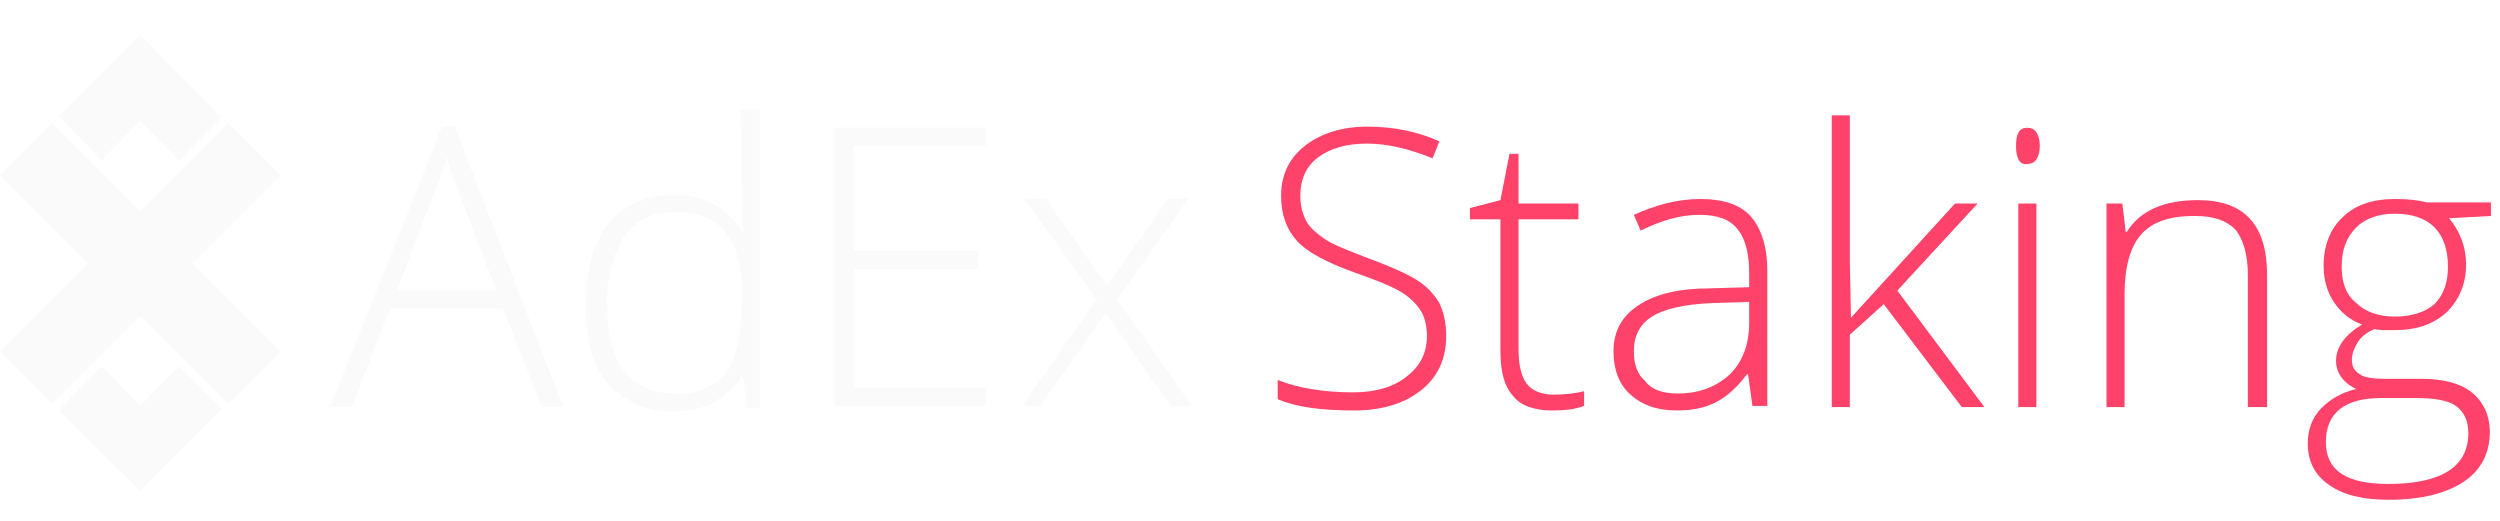
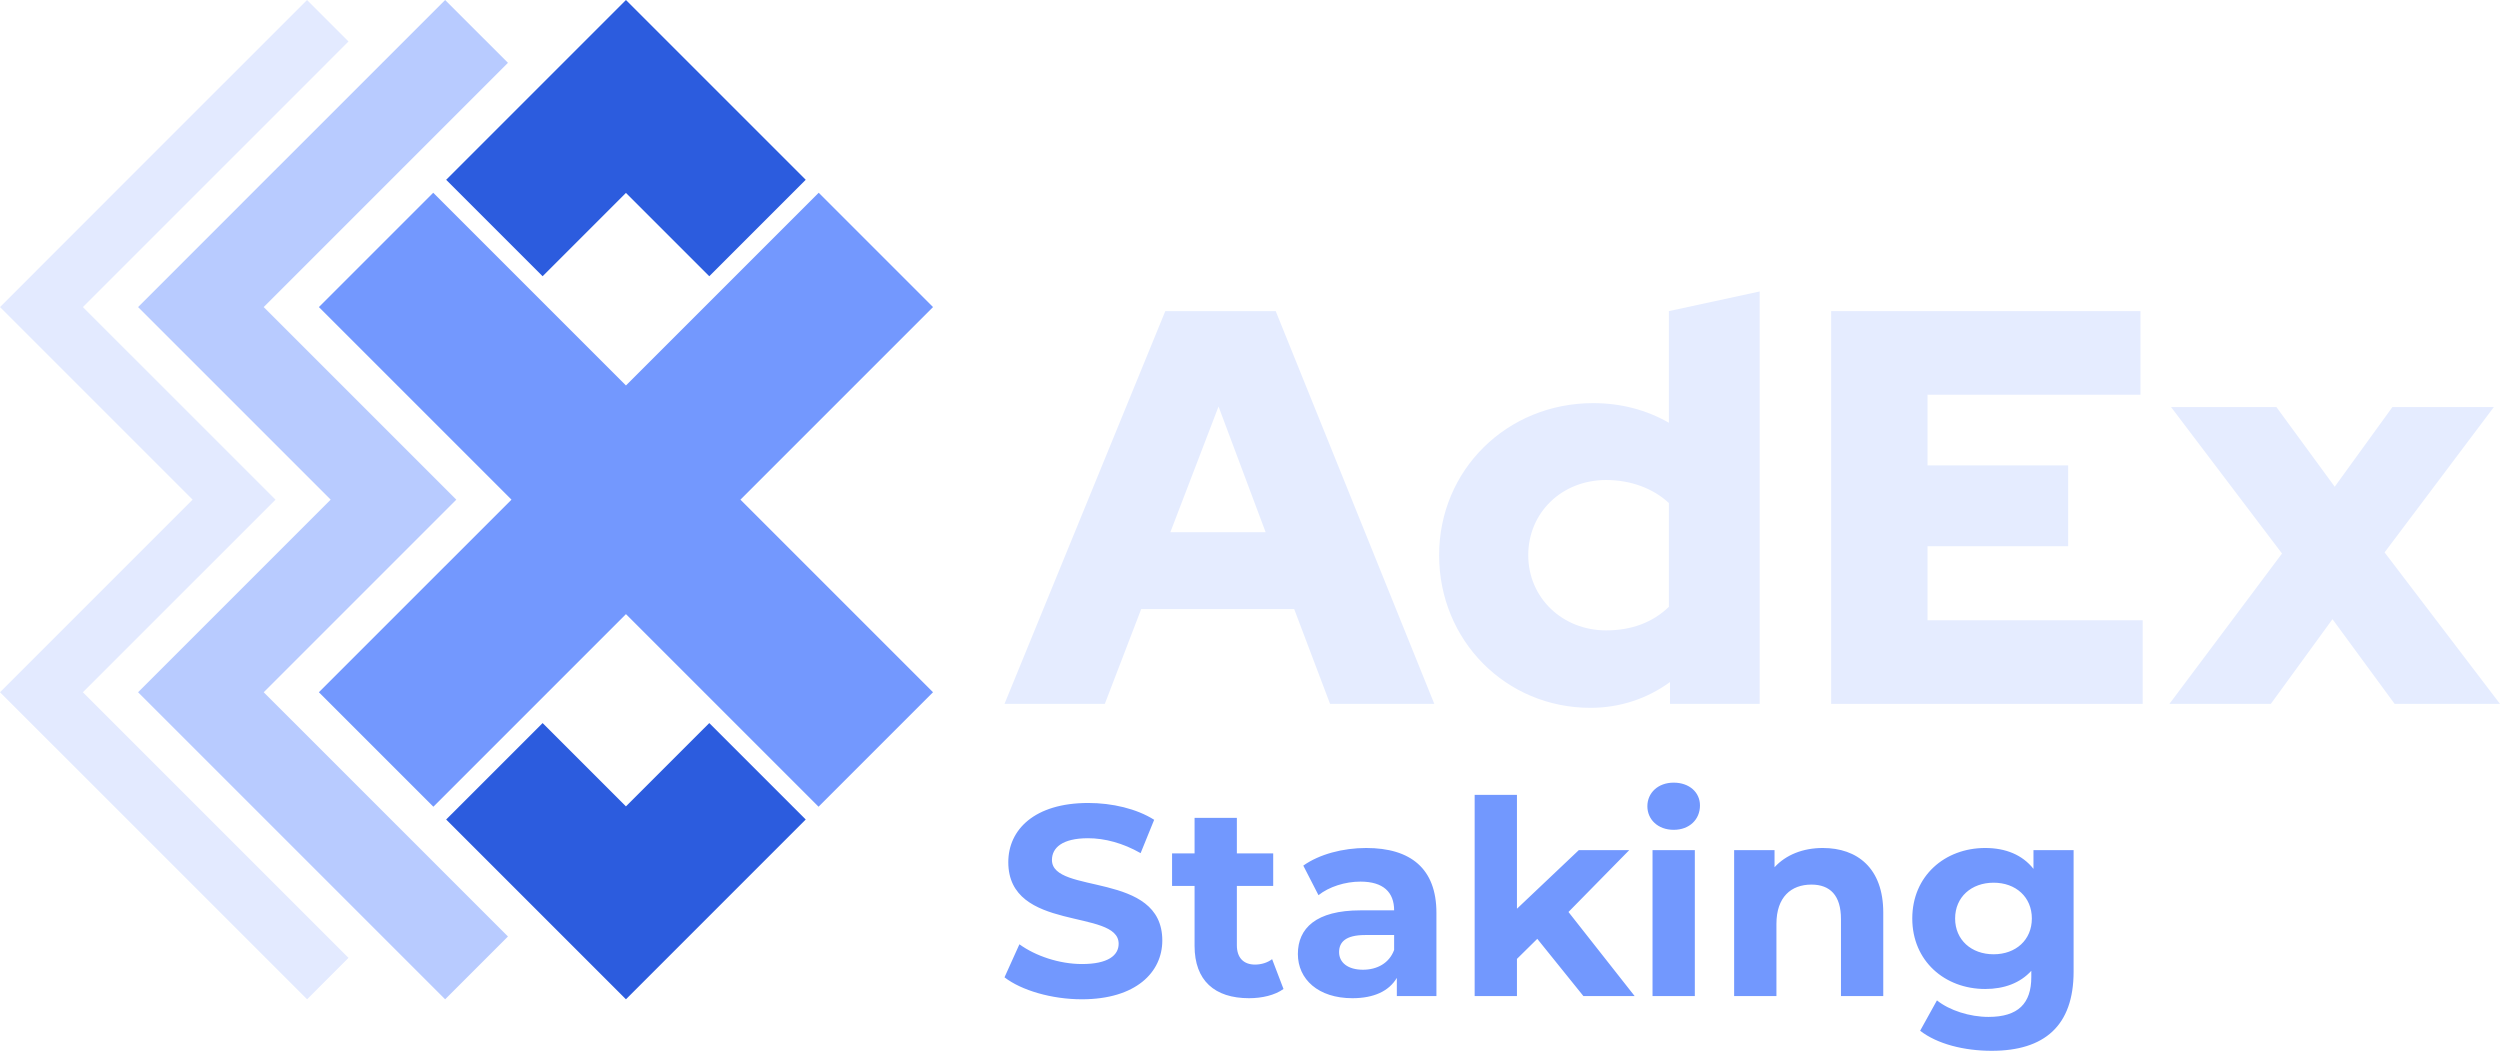
- <svg xmlns="http://www.w3.org/2000/svg" version="1.1" id="Layer_1" x="0px" y="0px" viewBox="0 0 221.1 46" style="enable-background:new 0 0 221.1 46;" xml:space="preserve">
-   <style type="text/css">
- 	.st0{fill:#FAFAFA;}
- 	.st1{enable-background:new    ;}
- 	.st2{fill:#FF4269;}
- </style>
-   <g transform="translate(-33.901 -31)">
-     <g transform="translate(33.901 34.083)">
-       <g transform="translate(0 0)">
-         <path class="st0" d="M24.8,28L17,20.2l7.8-7.8l-4.6-4.6l-7.8,7.8L4.6,7.8L0,12.4l7.8,7.8L0,28l4.6,4.6l7.8-7.8l7.8,7.8L24.8,28z" />
-         <path class="st0" d="M9.7,2.7L5.2,7.2L9,11.1l3.4-3.5l3.4,3.5l3.8-3.8l-4.5-4.5L12.4,0L9.7,2.7" />
-         <path class="st0" d="M9.7,37.7l-4.5-4.5L9,29.3l3.4,3.5l3.4-3.5l3.8,3.8l-4.5,4.5l-2.7,2.7L9.7,37.7" />
-         <path class="st0" d="M39.1,8.1l-9.9,24.8h1.9l3.4-8.7h10l3.4,8.7h1.9L40.2,8.1H39.1z M43.9,22.6h-8.8l3.4-8.9     c0.4-1,0.7-1.9,1-2.9c0.4,1.2,0.7,2.2,1,2.9L43.9,22.6z M65.6,13.2c0,1.4,0,2.7,0.1,4.2h-0.1c-0.6-1-1.5-1.9-2.6-2.5     c-1.1-0.5-2.2-0.8-3.4-0.7c-2.2-0.1-4.4,0.8-5.8,2.5c-1.3,1.7-2,4.1-2,7.3c0,3,0.7,5.3,2,6.9c1.5,1.6,3.6,2.5,5.8,2.4     c2.4,0.1,4.7-1.1,6-3.1h0.1l0.4,2.8h1.1V6.6h-1.7L65.6,13.2z M65.6,23.9c0,2.8-0.5,4.8-1.4,6c-1.1,1.3-2.8,2-4.5,1.8     c-4,0-6-2.6-6-7.8c-0.1-2.1,0.4-4.3,1.5-6.1c1-1.4,2.7-2.2,4.5-2.1c1.7-0.2,3.5,0.5,4.6,1.9c0.9,1.2,1.4,3.3,1.4,6.1L65.6,23.9z      M73.8,32.8h13.4v-1.6H75.5V20.7h11v-1.6h-11V9.8h11.7V8.2H73.8L73.8,32.8z M98.8,23.4l6.3-8.9h-1.8l-5.4,7.7l-5.4-7.7h-1.9     l6.4,8.9l-6.6,9.4H92l5.8-8.2l5.7,8.2h1.9L98.8,23.4z" />
-       </g>
+ <svg xmlns="http://www.w3.org/2000/svg" xml:space="preserve" width="124.835mm" height="52.471mm" version="1.1" shape-rendering="geometricPrecision" text-rendering="geometricPrecision" image-rendering="optimizeQuality" fill-rule="evenodd" clip-rule="evenodd" viewBox="0 0 12482.44 5246.61">
+   <g id="Layer_x0020_1">
+     <g id="_2406350902624">
+       <polygon fill="#7398FE" fill-opacity="0.2" points="-0,3456.34 961.63,2494.73 0.06,1533.2 635.47,897.61 689.46,843.62 695.44,837.64 1533.11,0 1740.08,206.97 413.97,1533.2 1375.55,2494.73 601.93,3268.33 413.9,3456.31 1740.05,4782.44 1533.11,4989.42 736.9,4193.17 " />
+       <polygon fill="#7398FE" fill-opacity="0.502" points="689.44,3456.34 1651.07,2494.73 689.49,1533.2 1373.21,849.28 1373.24,849.3 2222.54,0 2536.16,313.6 2012.13,837.64 2006.15,843.62 1952.15,897.61 1316.74,1533.2 2278.32,2494.73 1316.69,3456.34 2053.59,4193.17 2536.16,4675.76 2222.54,4989.42 1348.63,4115.47 " />
+       <polygon fill="#7398FE" points="1592.18,3456.33 2553.84,2494.73 1592.25,1533.19 2163.06,962.37 3125.37,1924.69 4087.77,962.37 4658.54,1533.19 3696.93,2494.73 4658.54,3456.33 4086.96,4027.9 3125.37,3066.28 2163.8,4027.94 " />
+       <polygon fill="#2C5CDE" points="2227.66,897.62 3125.3,0 4022.93,897.62 3541.37,1379.24 3125.3,963.18 2709.25,1379.24 " />
+       <polygon fill="#2C5CDE" points="2227.66,4091.76 3125.3,4989.42 4022.93,4091.76 3541.37,3610.23 3125.3,4026.24 2709.25,3610.23 " />
    </g>
-     <g class="st1">
-       <path class="st2" d="M161.8,60.7c0,2-0.7,3.6-2.2,4.8c-1.5,1.2-3.5,1.8-5.9,1.8c-3,0-5.2-0.3-6.8-1v-1.7c1.7,0.7,4,1.1,6.7,1.1    c2,0,3.6-0.5,4.7-1.4c1.2-0.9,1.8-2.1,1.8-3.6c0-0.9-0.2-1.7-0.6-2.3c-0.4-0.6-1-1.2-1.9-1.7s-2.2-1-3.9-1.6    c-2.5-0.9-4.2-1.8-5.1-2.8c-0.9-1-1.4-2.3-1.4-4c0-1.8,0.7-3.3,2.1-4.4c1.4-1.1,3.3-1.7,5.5-1.7c2.3,0,4.4,0.4,6.4,1.3l-0.6,1.5    c-2-0.8-3.9-1.3-5.8-1.3c-1.8,0-3.2,0.4-4.3,1.2s-1.6,2-1.6,3.4c0,0.9,0.2,1.6,0.5,2.2c0.3,0.6,0.9,1.1,1.6,1.6    c0.7,0.5,2,1,3.8,1.7c1.9,0.7,3.3,1.3,4.3,1.9c1,0.6,1.6,1.3,2.1,2.1C161.6,58.7,161.8,59.6,161.8,60.7z" />
-       <path class="st2" d="M171.3,65.9c1,0,1.9-0.1,2.7-0.3v1.3c-0.8,0.3-1.7,0.4-2.8,0.4c-1.6,0-2.8-0.4-3.5-1.3    c-0.8-0.9-1.1-2.2-1.1-4V50.4h-2.7v-1l2.7-0.7l0.8-4.1h0.8V49h5.3v1.4h-5.3v11.4c0,1.4,0.2,2.4,0.7,3.1S170.3,65.9,171.3,65.9z" />
-       <path class="st2" d="M188.9,67l-0.4-2.9h-0.1c-0.9,1.2-1.8,2-2.8,2.5c-1,0.5-2.1,0.7-3.4,0.7c-1.8,0-3.1-0.5-4.1-1.4    s-1.5-2.2-1.5-3.8c0-1.8,0.7-3.1,2.2-4.1c1.5-1,3.6-1.5,6.4-1.5l3.4-0.1v-1.2c0-1.7-0.3-3-1-3.9s-1.8-1.3-3.4-1.3    c-1.7,0-3.4,0.5-5.2,1.4l-0.6-1.4c2-0.9,3.9-1.4,5.9-1.4c2,0,3.5,0.5,4.4,1.5s1.5,2.6,1.5,4.8v12H188.9z M182.3,65.8    c1.9,0,3.4-0.6,4.6-1.7c1.1-1.1,1.7-2.6,1.7-4.6v-1.8l-3.2,0.1c-2.5,0.1-4.3,0.5-5.4,1.2c-1.1,0.7-1.6,1.7-1.6,3.1    c0,1.1,0.3,2,1,2.6C180,65.5,181,65.8,182.3,65.8z" />
-       <path class="st2" d="M197.6,59.1l9.2-10.1h2l-7.1,7.7l7.7,10.3h-2l-6.9-9.1l-3,2.7V67h-1.6V41.2h1.6v12.9L197.6,59.1L197.6,59.1z" />
-       <path class="st2" d="M212.2,43.9c0-1.1,0.3-1.6,1-1.6c0.3,0,0.6,0.1,0.8,0.4c0.2,0.3,0.3,0.7,0.3,1.2c0,0.5-0.1,0.9-0.3,1.2    c-0.2,0.3-0.5,0.4-0.8,0.4C212.5,45.6,212.2,45,212.2,43.9z M214,67h-1.6V49h1.6V67z" />
-       <path class="st2" d="M232.7,67V55.3c0-1.8-0.4-3.1-1.1-4c-0.8-0.8-1.9-1.2-3.6-1.2c-2.2,0-3.7,0.5-4.7,1.6c-1,1.1-1.5,2.9-1.5,5.3    v10h-1.6V49h1.4l0.3,2.5h0.1c1.2-1.9,3.3-2.8,6.3-2.8c4.1,0,6.1,2.2,6.1,6.6V67H232.7z" />
-       <path class="st2" d="M254.2,49v1.1l-3.7,0.2c1,1.2,1.5,2.6,1.5,4.1c0,1.7-0.6,3.1-1.7,4.2c-1.2,1.1-2.7,1.6-4.7,1.6    c-0.8,0-1.4,0-1.7-0.1c-0.7,0.3-1.2,0.7-1.5,1.2s-0.5,1-0.5,1.5c0,0.6,0.2,1,0.7,1.3c0.4,0.3,1.2,0.4,2.2,0.4h3.2    c2,0,3.5,0.4,4.5,1.2c1,0.8,1.6,2,1.6,3.5c0,1.9-0.8,3.4-2.3,4.4c-1.5,1-3.7,1.6-6.6,1.6c-2.3,0-4-0.4-5.3-1.3s-1.9-2.1-1.9-3.7    c0-1.2,0.4-2.3,1.2-3.1c0.8-0.8,1.8-1.4,3.1-1.7c-0.5-0.2-1-0.6-1.3-1c-0.3-0.4-0.5-0.9-0.5-1.5c0-1.2,0.8-2.3,2.3-3.2    c-1.1-0.4-1.9-1.1-2.5-2c-0.6-0.9-0.9-2-0.9-3.2c0-1.8,0.6-3.3,1.7-4.3c1.1-1.1,2.7-1.6,4.6-1.6c1.2,0,2.1,0.1,2.8,0.3H254.2z     M239.6,70.1c0,2.5,1.8,3.7,5.5,3.7c4.7,0,7.1-1.5,7.1-4.5c0-1.1-0.4-1.9-1.1-2.4s-1.9-0.7-3.6-0.7h-3    C241.3,66.2,239.6,67.5,239.6,70.1z M241,54.6c0,1.4,0.4,2.5,1.3,3.2c0.8,0.8,2,1.2,3.4,1.2c1.5,0,2.7-0.4,3.5-1.1    c0.8-0.8,1.2-1.9,1.2-3.3c0-1.5-0.4-2.7-1.2-3.5c-0.8-0.8-2-1.2-3.5-1.2c-1.4,0-2.6,0.4-3.4,1.2C241.4,52,241,53.1,241,54.6z" />
+     <g id="_2406350904736">
+       <path fill="#E5ECFF" fill-rule="nonzero" d="M5015.44 3514.46l500.84 0 181.71 -473.47 763.85 0 179.17 473.47 520.43 0 -791.88 -1961.14 -551.2 0 -802.91 1961.14zm828.11 -857.28l240.58 -627.58 235.1 627.58 -475.68 0z" />
+       <path fill="#E5ECFF" fill-rule="nonzero" d="M8338.33 3514.52l447.65 0 0 -2059.28 -453.25 98.13 0 557.4c-111.94,-64.37 -240.66,-97.99 -377.8,-97.99 -430.8,0 -769.44,333.36 -769.44,759.25 0,425.82 332.95,762.14 755.54,762.14 145.47,0 282.6,-44.88 397.31,-128.94l0 109.29zm-707.83 -742.49c0,-212.96 167.9,-375.38 388.89,-375.38 123.04,0 235.01,41.96 313.35,114.91l0 518.23c-81.08,78.5 -187.48,117.69 -313.35,117.69 -218.22,0 -388.89,-162.54 -388.89,-375.45z" />
+       <polygon fill="#E5ECFF" fill-rule="nonzero" points="9142.9,3514.46 10698.31,3514.46 10698.31,3097 9624.06,3097 9624.06,2727.22 10326.28,2727.22 10326.28,2323.7 9624.06,2323.7 9624.06,1970.77 10687.27,1970.77 10687.27,1553.32 9142.9,1553.32 " />
+       <polygon fill="#E5ECFF" fill-rule="nonzero" points="10831.71,3514.52 11338.11,3514.52 11645.99,3091.44 11956.43,3514.52 12482.44,3514.52 11906.17,2758.05 12451.68,2032.45 11945.23,2032.45 11657.16,2430.21 11366.05,2032.45 10840.02,2032.45 11394.06,2763.73 " />
    </g>
+     <path fill="#7298FE" fill-rule="nonzero" d="M5401.27 4989.4c270.77,0 402.08,-135.39 402.08,-293.56 0,-347.93 -550.99,-227.21 -550.99,-402.09 0,-59.79 50.09,-108.53 180.05,-108.53 83.93,0 174.65,24.37 262.64,74.46l67.68 -166.52c-87.99,-55.52 -209.83,-83.94 -328.97,-83.94 -269.41,0 -399.37,134.03 -399.37,295.35 0,352 550.99,230.15 550.99,407.51 0,57.99 -52.8,101.31 -182.76,101.31 -113.72,0 -232.85,-40.62 -312.72,-98.6l-74.45 164.94c83.92,64.98 235.55,109.66 385.83,109.66zm950.37 -200.36c-23.02,17.6 -54.16,27.07 -85.29,27.07 -56.86,0 -90.7,-33.84 -90.7,-96.11l0 -296.49 181.41 0 0 -162.46 -181.41 0 0 -177.34 -211.19 0 0 177.34 -112.37 0 0 162.46 112.37 0 0 299.19c0,173.3 100.18,261.29 272.12,261.29 64.98,0 128.61,-14.89 171.94,-46.03l-56.87 -148.92zm469.77 -555.07c-116.43,0 -234.21,31.14 -314.09,88l75.81 147.57c52.81,-41.97 132.68,-67.69 209.84,-67.69 113.72,0 167.88,52.8 167.88,143.51l-167.88 0c-222.02,0 -312.72,89.35 -312.72,217.96 0,125.91 101.53,220.67 272.12,220.67 106.95,0 182.76,-35.2 222.02,-101.53l0 90.7 197.65 0 0 -415.62c0,-220.67 -128.61,-323.56 -350.63,-323.56zm-16.25 607.87c-74.46,0 -119.14,-35.2 -119.14,-88 0,-48.74 31.14,-85.28 129.97,-85.28l144.86 0 0 74.45c-24.37,66.33 -85.29,98.83 -155.69,98.83zm1100.63 131.32l255.87 0 -330.32 -419.68 303.24 -308.66 -251.8 0 -308.66 292.42 0 -568.6 -211.2 0 0 1004.53 211.2 0 0 -185.47 101.53 -100.18 230.14 285.66zm450.82 -829.89c78.52,0 131.32,-51.45 131.32,-121.84 0,-64.98 -52.8,-113.72 -131.32,-113.72 -78.52,0 -131.32,51.45 -131.32,117.78 0,66.33 52.8,117.78 131.32,117.78zm-105.6 829.89l211.2 0 0 -728.35 -211.2 0 0 728.35zm850.19 -739.19c-98.83,0 -184.12,33.85 -240.98,96.12l0 -85.28 -201.72 0 0 728.35 211.2 0 0 -360.12c0,-134.02 73.1,-196.3 174.64,-196.3 93.41,0 147.57,54.16 147.57,171.94l0 384.49 211.18 0 0 -416.97c0,-222.02 -129.95,-322.21 -301.88,-322.21zm1051.89 10.84l0 93.41c-55.51,-70.4 -139.43,-104.25 -240.97,-104.25 -201.71,0 -364.17,139.45 -364.17,352 0,212.54 162.46,351.99 364.17,351.99 94.77,0 174.64,-29.79 230.14,-90.71l0 31.14c0,131.33 -64.98,199.01 -213.89,199.01 -93.41,0 -194.95,-32.49 -257.23,-82.58l-83.93 151.63c85.29,66.34 219.32,100.18 357.41,100.18 262.63,0 408.84,-124.55 408.84,-395.31l0 -606.51 -200.36 0zm-199 519.86c-111.01,0 -192.23,-71.74 -192.23,-178.69 0,-106.95 81.22,-178.7 192.23,-178.7 111.01,0 190.88,71.75 190.88,178.7 0,106.95 -79.87,178.69 -190.88,178.69z" />
  </g>
</svg>
